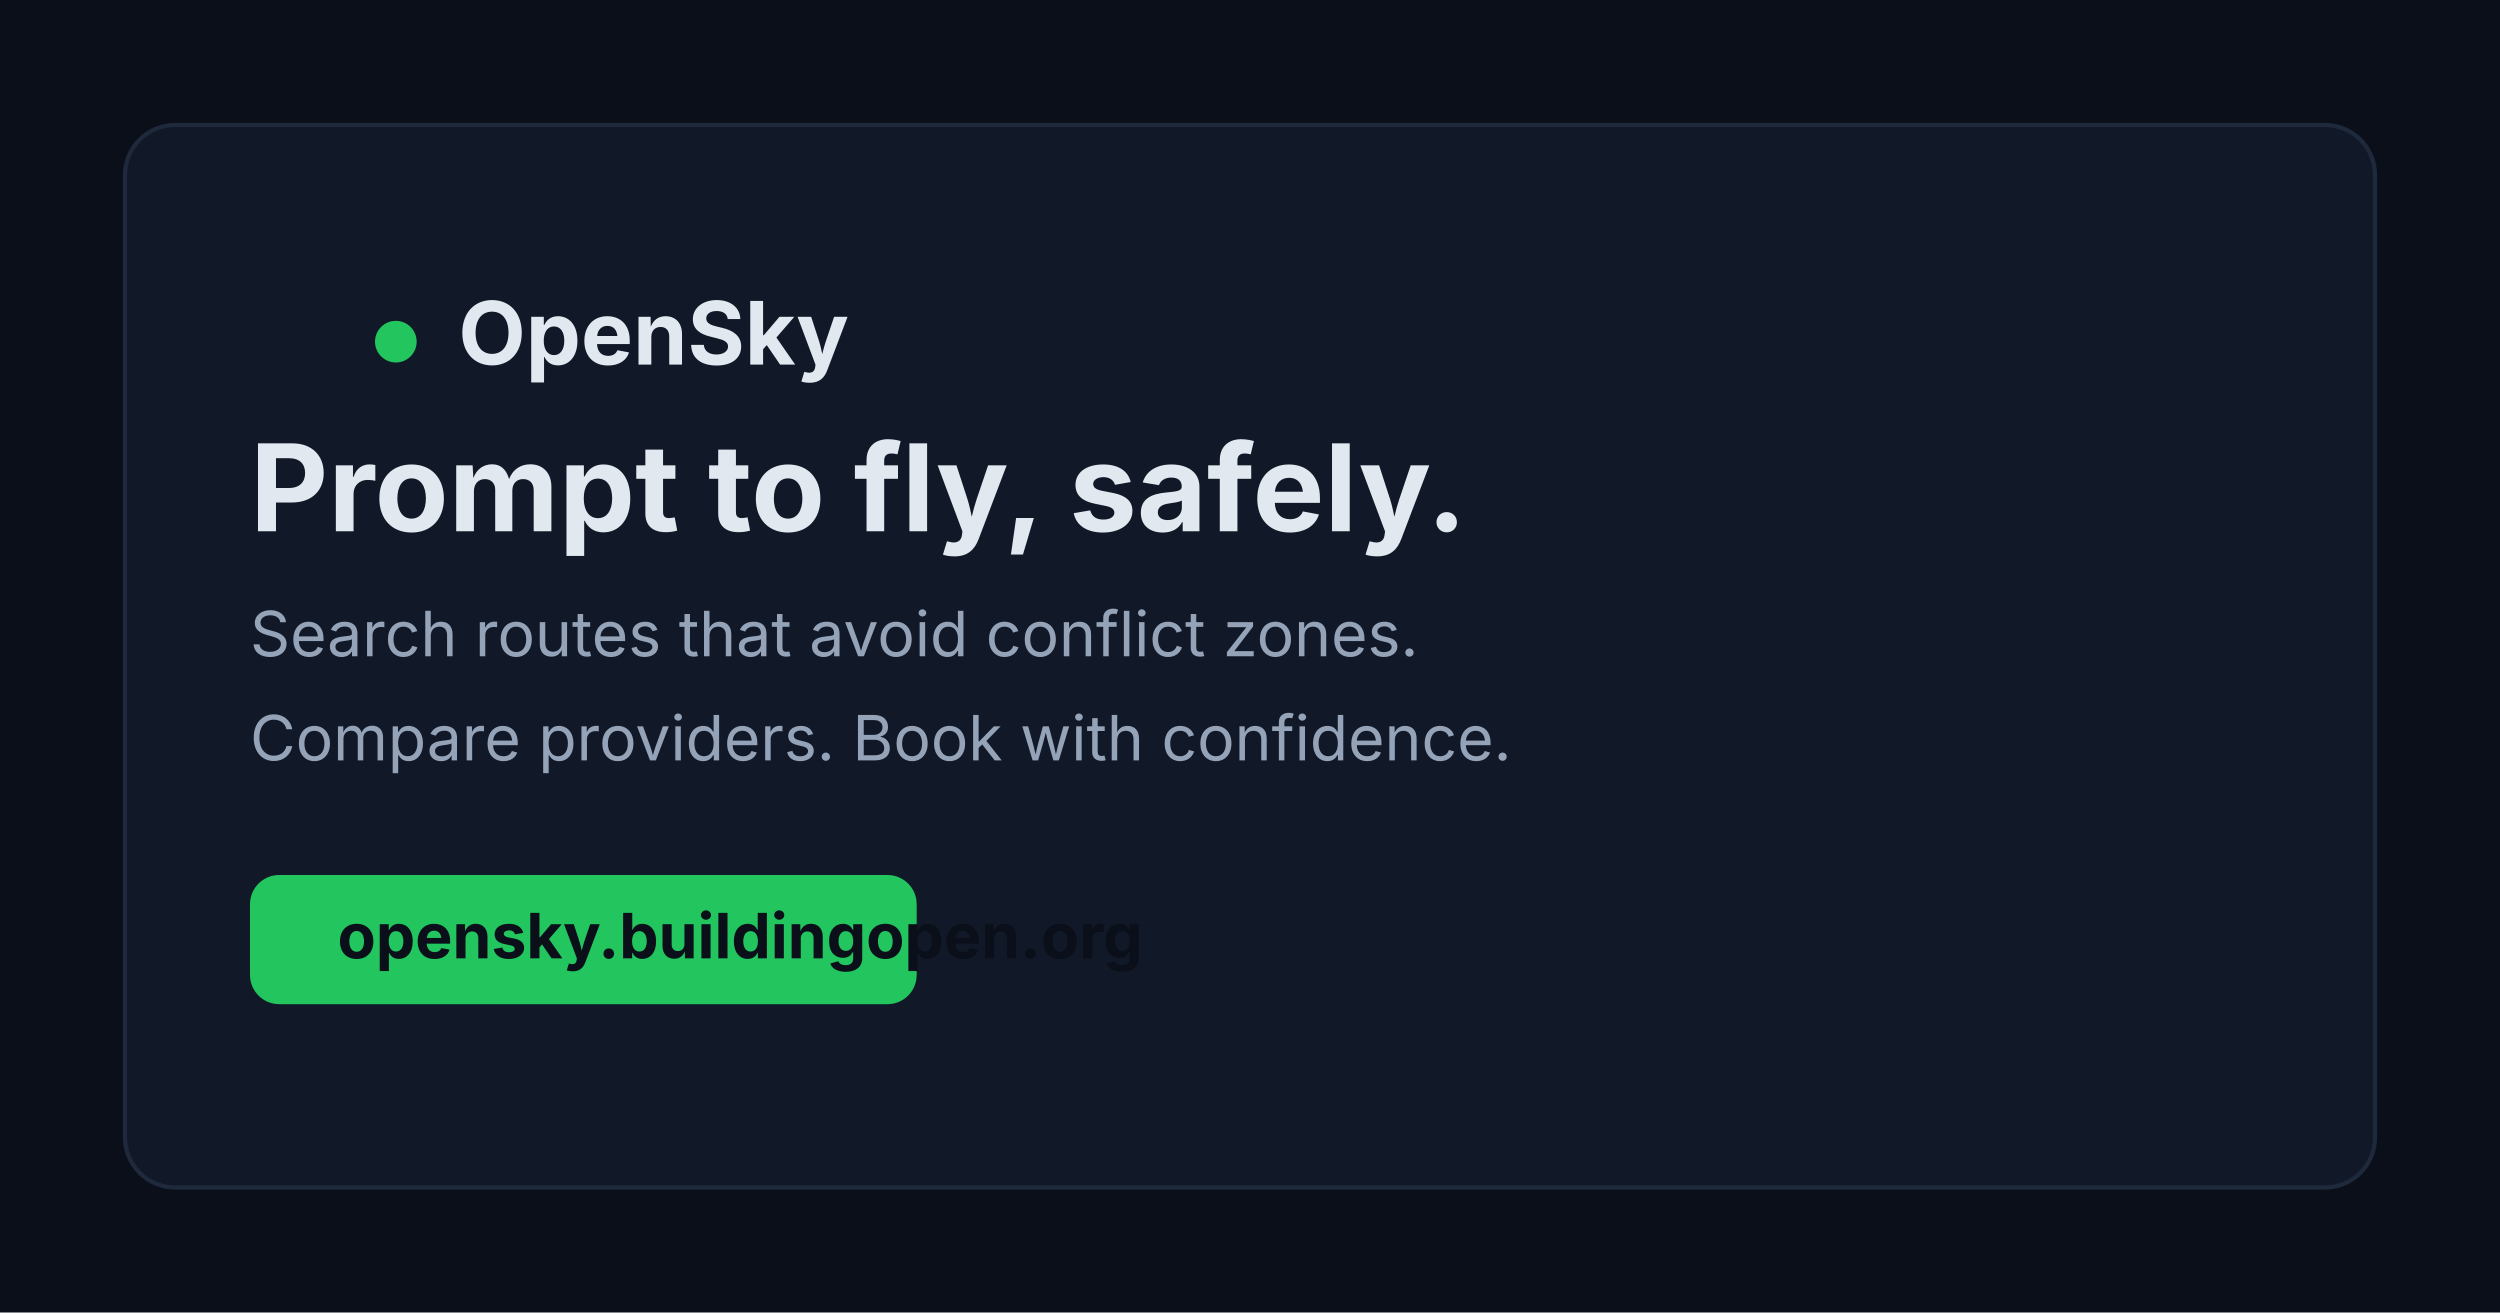
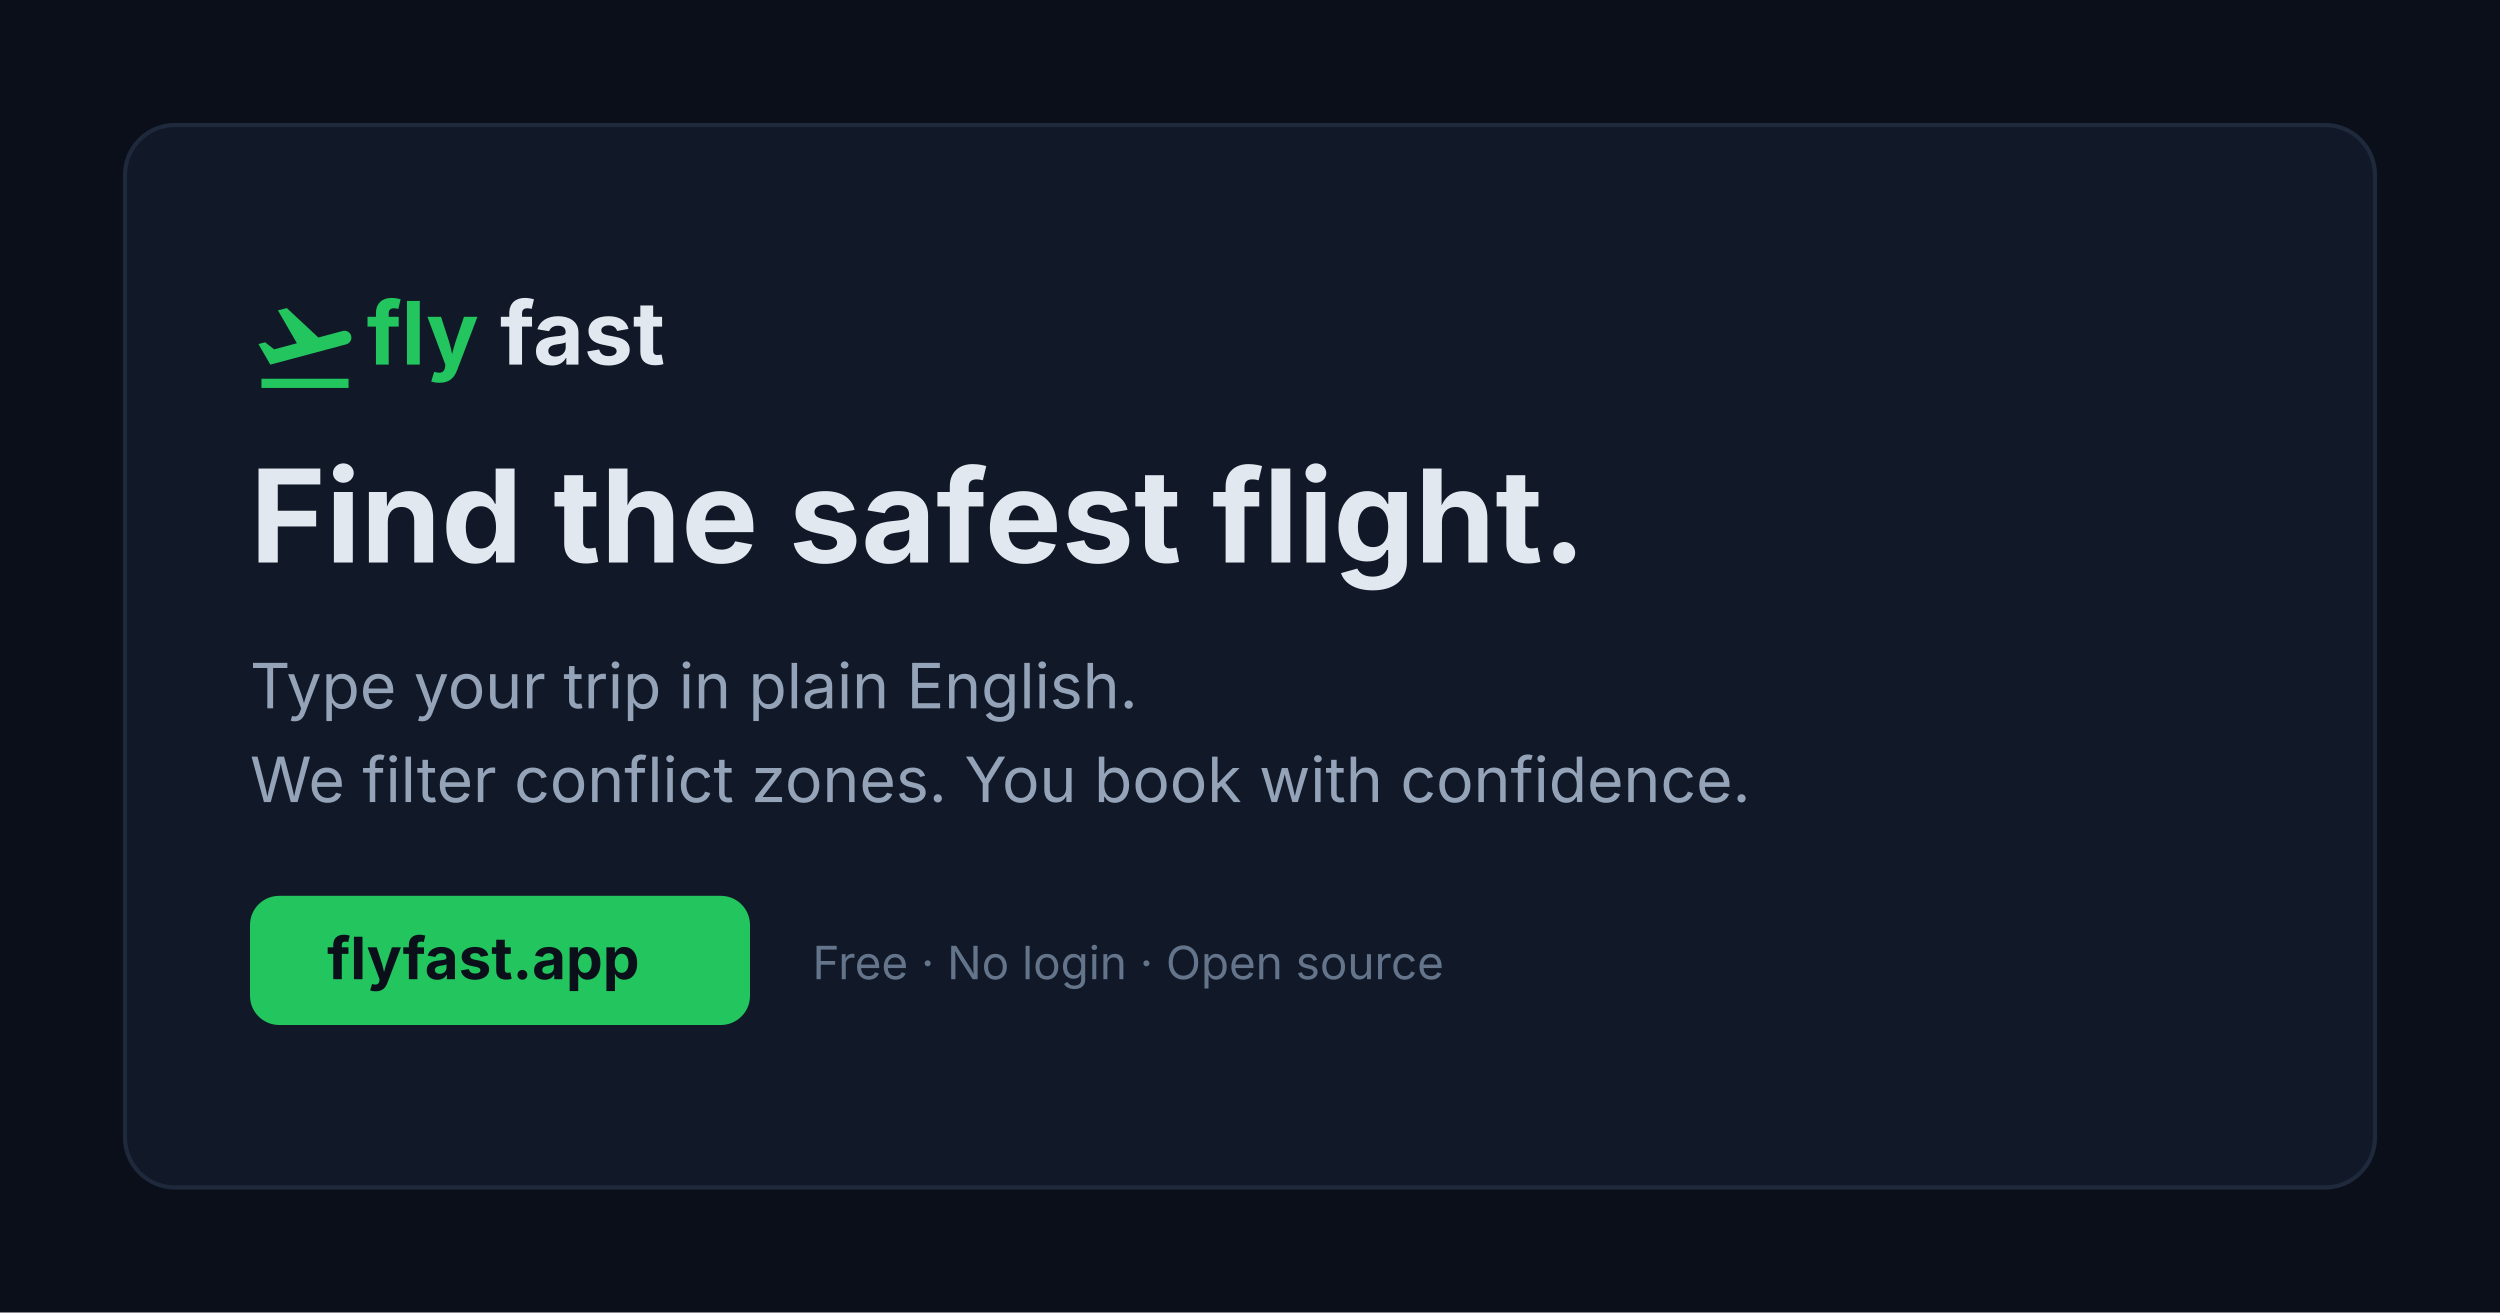
<svg xmlns="http://www.w3.org/2000/svg" width="1200" height="630" viewBox="0 0 1200 630" fill="none">
  <rect width="1200" height="630" fill="#0A0F1A" />
  <rect x="60" y="60" width="1080" height="510" rx="24" fill="#111827" stroke="#1E293B" stroke-width="2" />
-   <circle cx="190" cy="164" r="10" fill="#22C55E" />
-   <text x="220" y="175" fill="#E2E8F0" font-family="Inter, Arial, sans-serif" font-size="42" font-weight="700">
-     OpenSky
-   </text>
-   <text x="120" y="255" fill="#E2E8F0" font-family="Inter, Arial, sans-serif" font-size="58" font-weight="700">
-     Prompt to fly, safely.
-   </text>
-   <text x="120" y="315" fill="#94A3B8" font-family="Inter, Arial, sans-serif" font-size="30">
-     Search routes that avoid conflict zones.
-   </text>
-   <text x="120" y="365" fill="#94A3B8" font-family="Inter, Arial, sans-serif" font-size="30">
-     Compare providers. Book with confidence.
-   </text>
-   <rect x="120" y="420" width="320" height="62" rx="14" fill="#22C55E" />
-   <text x="162" y="460" fill="#0A0F1A" font-family="Inter, Arial, sans-serif" font-size="30" font-weight="700">
-     opensky.buildingopen.org
-   </text>
+   <g transform="translate(120, 140) scale(2.2)" fill="#22C55E">
+     <path d="M2.5 19h19v2h-19v-2zm19.57-9.36c-.21-.8-1.04-1.28-1.84-1.06L14.92 10l-6.9-6.43-1.93.51 4.14 7.17-4.97 1.33-1.97-1.54-1.45.39 2.59 4.49L21 11.49c.81-.23 1.28-1.05 1.07-1.85z" />
+   </g>
+   <text x="176" y="175" fill="#22C55E" font-family="Inter, Arial, sans-serif" font-size="42" font-weight="700">fly</text>
+   <text x="240" y="175" fill="#E2E8F0" font-family="Inter, Arial, sans-serif" font-size="42" font-weight="700">fast</text>
+   <text x="120" y="270" fill="#E2E8F0" font-family="Inter, Arial, sans-serif" font-size="62" font-weight="700">Find the safest flight.</text>
+   <text x="120" y="340" fill="#94A3B8" font-family="Inter, Arial, sans-serif" font-size="30">Type your trip in plain English.</text>
+   <text x="120" y="385" fill="#94A3B8" font-family="Inter, Arial, sans-serif" font-size="30">We filter conflict zones. You book with confidence.</text>
+   <rect x="120" y="430" width="240" height="62" rx="14" fill="#22C55E" />
+   <text x="157" y="470" fill="#0A0F1A" font-family="Inter, Arial, sans-serif" font-size="28" font-weight="700">flyfast.app</text>
+   <text x="390" y="470" fill="#64748B" font-family="Inter, Arial, sans-serif" font-size="22">Free · No login · Open source</text>
</svg>
